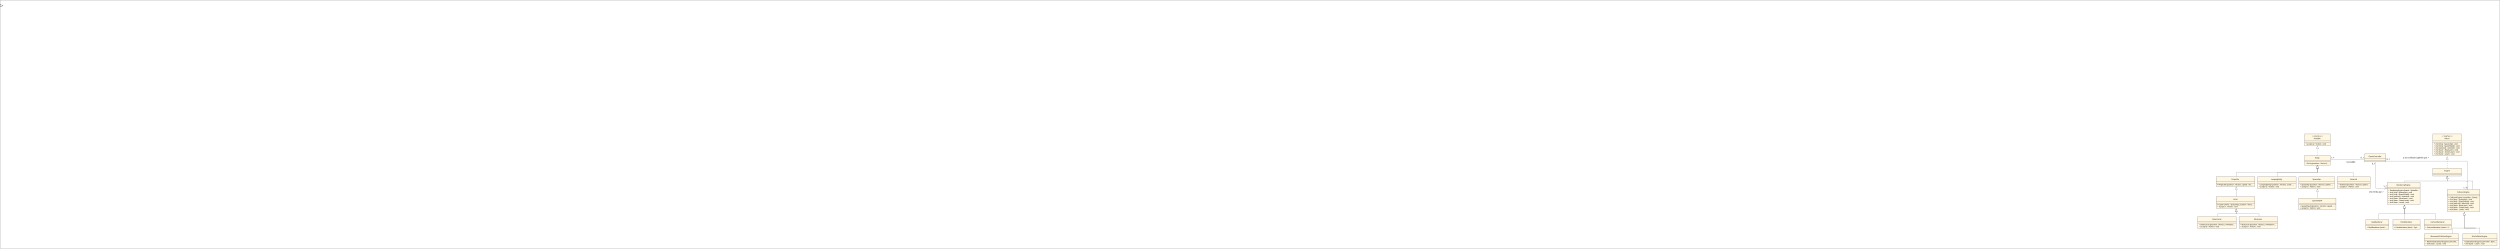
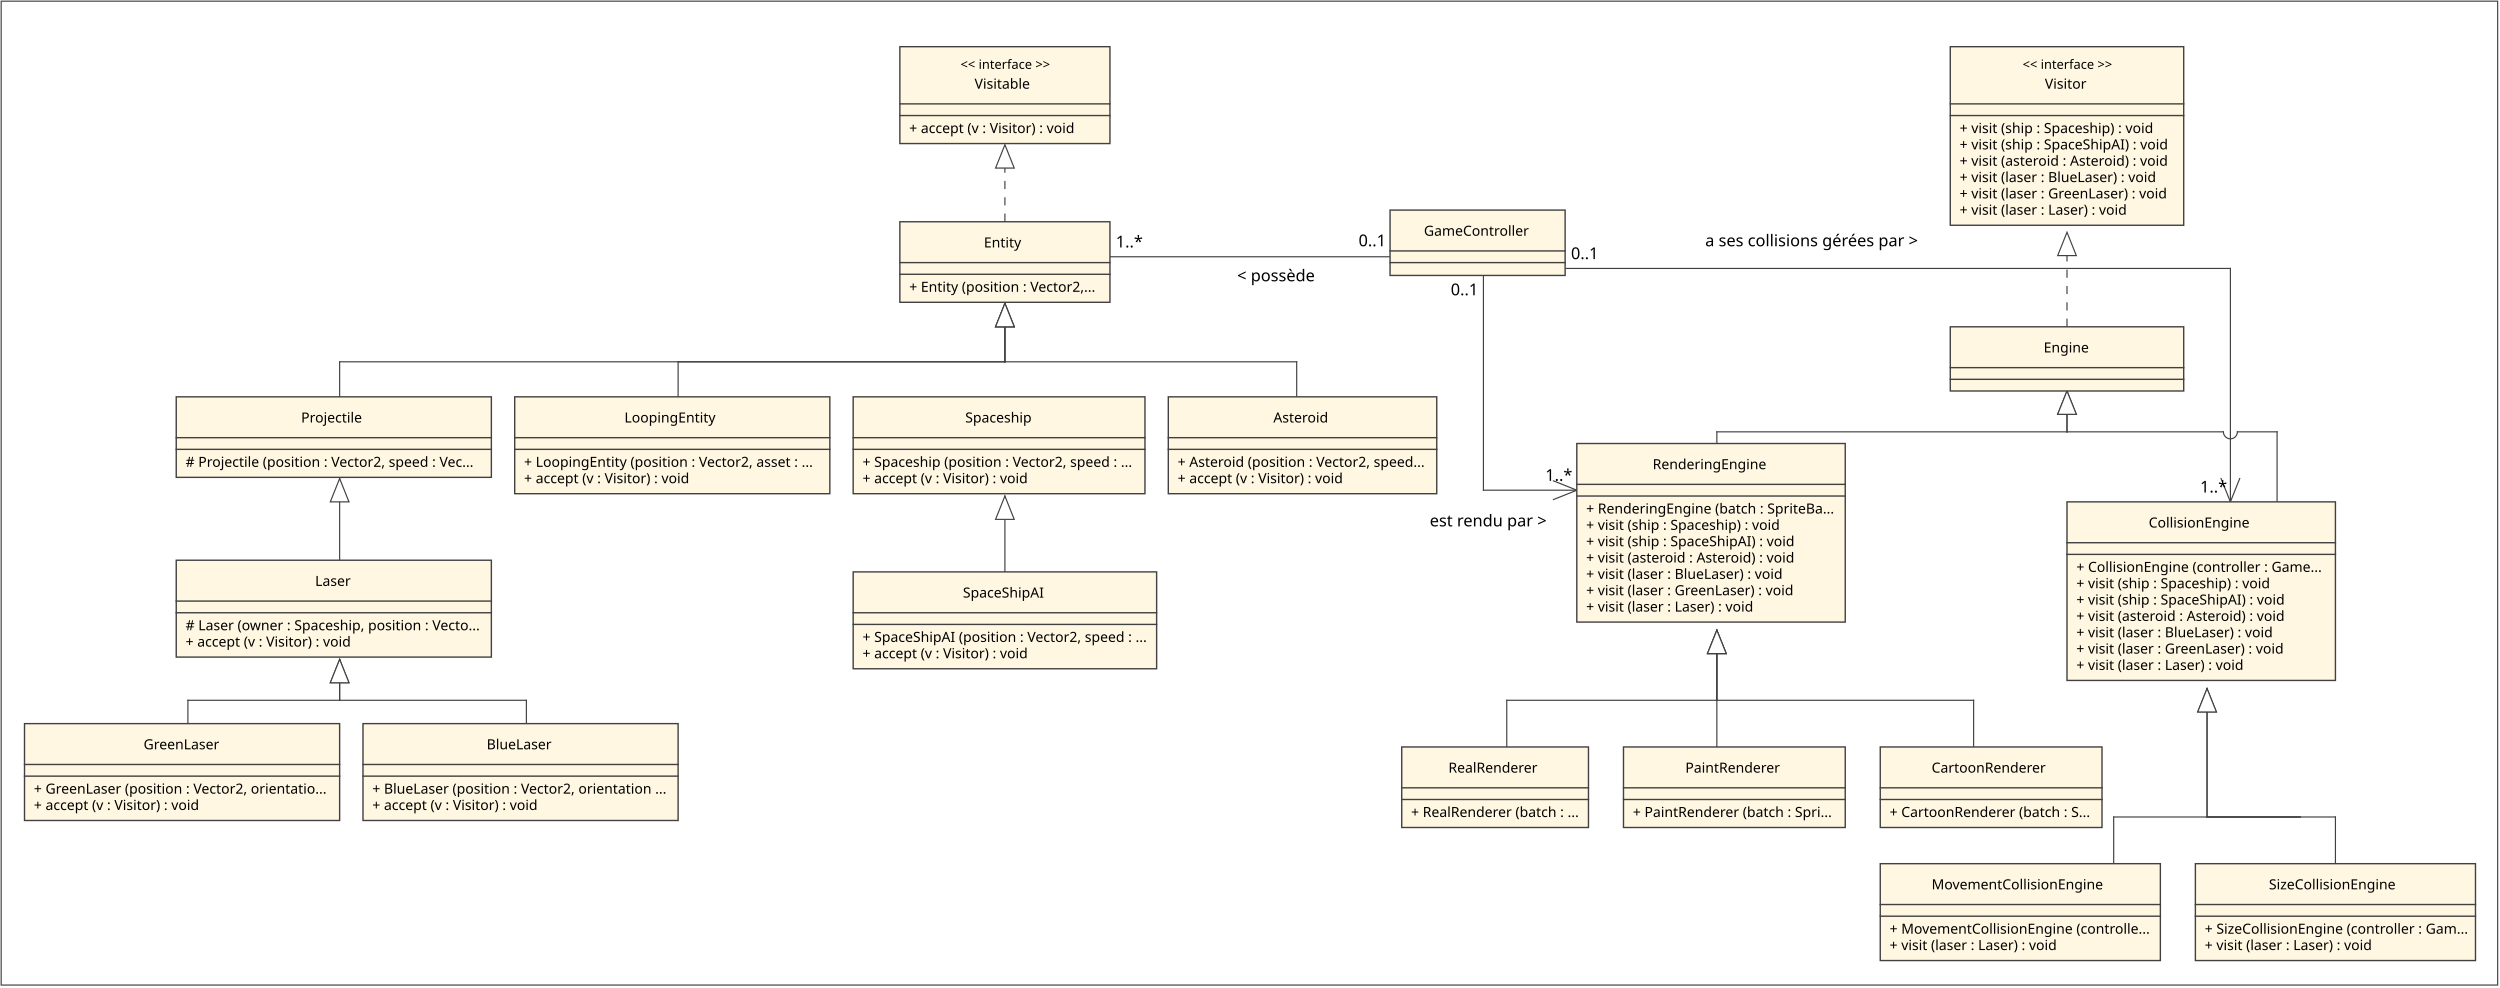
- <svg xmlns="http://www.w3.org/2000/svg" version="1.2" x="9mm" y="-40mm" width="17542mm" height="1746mm" viewBox="9 -40 17542 1746">
+ <svg xmlns="http://www.w3.org/2000/svg" version="1.2" x="15409mm" y="860mm" width="2142mm" height="846mm" viewBox="15409 860 2142 846">
  <style type="text/css">
text { font:12px Dialog; }
</style>
  <line x1="16750" y1="1090" x2="17320" y2="1090" style="fill:none;stroke:rgb(64,64,64);stroke-linecap:square" />
  <line x1="17320" y1="1090" x2="17320" y2="1290" style="fill:none;stroke:rgb(64,64,64);stroke-linecap:square" />
  <polyline points="17312,1270 17320,1290 17328,1270" style="fill:none;stroke:rgb(64,64,64);stroke-linecap:square" />
  <line x1="16680" y1="1095" x2="16680" y2="1280" style="fill:none;stroke:rgb(64,64,64);stroke-linecap:square" />
  <line x1="16680" y1="1280" x2="16760" y2="1280" style="fill:none;stroke:rgb(64,64,64);stroke-linecap:square" />
  <polyline points="16740,1288 16760,1280 16740,1272" style="fill:none;stroke:rgb(64,64,64);stroke-linecap:square" />
  <line x1="15700" y1="1200" x2="15700" y2="1170" style="fill:none;stroke:rgb(64,64,64);stroke-linecap:square" />
  <line x1="15700" y1="1170" x2="16270" y2="1170" style="fill:none;stroke:rgb(64,64,64);stroke-linecap:square" />
  <line x1="16270" y1="1170" x2="16270" y2="1120" style="fill:none;stroke:rgb(64,64,64);stroke-linecap:square" />
  <polygon points="16270,1120 16278,1140 16262,1140" style="fill:rgb(255,255,255);stroke:none" />
  <polygon points="16270,1120 16278,1140 16262,1140" style="fill:none;stroke:rgb(64,64,64);stroke-linecap:square" />
-   <line x1="30" y1="0" x2="30" y2="0" style="fill:none;stroke:rgb(64,64,64);stroke-linecap:square" />
-   <polygon points="30,0 10,8 10,-8" style="fill:rgb(255,255,255);stroke:none" />
-   <polygon points="30,0 10,8 10,-8" style="fill:none;stroke:rgb(64,64,64);stroke-linecap:square" />
-   <line x1="30" y1="0" x2="30" y2="0" style="fill:none;stroke:rgb(64,64,64);stroke-linecap:square" />
-   <polygon points="30,0 10,8 10,-8" style="fill:rgb(255,255,255);stroke:none" />
-   <polygon points="30,0 10,8 10,-8" style="fill:none;stroke:rgb(64,64,64);stroke-linecap:square" />
-   <line x1="30" y1="0" x2="30" y2="0" style="fill:none;stroke:rgb(64,64,64);stroke-dasharray:7;stroke-dashoffset:0" />
-   <polygon points="30,0 10,8 10,-8" style="fill:rgb(255,255,255);stroke:none" />
-   <polygon points="30,0 10,8 10,-8" style="fill:none;stroke:rgb(64,64,64);stroke-linecap:square" />
  <line x1="17360" y1="1290" x2="17360" y2="1230" style="fill:none;stroke:rgb(64,64,64);stroke-linecap:square" />
  <path d="M17314,1230 C17314,1233.314 17316.686,1236 17320,1236 C17323.314,1236 17326,1233.314 17326,1230" style="fill:none;stroke:rgb(64,64,64);stroke-linecap:square" />
  <line x1="17360" y1="1230" x2="17326" y2="1230" style="fill:none;stroke:rgb(64,64,64);stroke-linecap:square" />
  <line x1="17314" y1="1230" x2="17180" y2="1230" style="fill:none;stroke:rgb(64,64,64);stroke-linecap:square" />
  <line x1="17180" y1="1230" x2="17180" y2="1195" style="fill:none;stroke:rgb(64,64,64);stroke-linecap:square" />
  <polygon points="17180,1195 17188,1215 17172,1215" style="fill:rgb(255,255,255);stroke:none" />
  <polygon points="17180,1195 17188,1215 17172,1215" style="fill:none;stroke:rgb(64,64,64);stroke-linecap:square" />
  <line x1="17410" y1="1600" x2="17410" y2="1560" style="fill:none;stroke:rgb(64,64,64);stroke-linecap:square" />
  <line x1="17410" y1="1560" x2="17300" y2="1560" style="fill:none;stroke:rgb(64,64,64);stroke-linecap:square" />
  <line x1="17300" y1="1560" x2="17300" y2="1450" style="fill:none;stroke:rgb(64,64,64);stroke-linecap:square" />
  <polygon points="17300,1450 17308,1470 17292,1470" style="fill:rgb(255,255,255);stroke:none" />
  <polygon points="17300,1450 17308,1470 17292,1470" style="fill:none;stroke:rgb(64,64,64);stroke-linecap:square" />
  <line x1="17220" y1="1600" x2="17220" y2="1560" style="fill:none;stroke:rgb(64,64,64);stroke-linecap:square" />
  <line x1="17220" y1="1560" x2="17380" y2="1560" style="fill:none;stroke:rgb(64,64,64);stroke-linecap:square" />
  <line x1="17380" y1="1560" x2="17300" y2="1560" style="fill:none;stroke:rgb(64,64,64);stroke-linecap:square" />
  <line x1="17300" y1="1560" x2="17300" y2="1450" style="fill:none;stroke:rgb(64,64,64);stroke-linecap:square" />
  <polygon points="17300,1450 17308,1470 17292,1470" style="fill:rgb(255,255,255);stroke:none" />
  <polygon points="17300,1450 17308,1470 17292,1470" style="fill:none;stroke:rgb(64,64,64);stroke-linecap:square" />
  <line x1="16880" y1="1240" x2="16880" y2="1230" style="fill:none;stroke:rgb(64,64,64);stroke-linecap:square" />
  <line x1="16880" y1="1230" x2="17180" y2="1230" style="fill:none;stroke:rgb(64,64,64);stroke-linecap:square" />
  <line x1="17180" y1="1230" x2="17180" y2="1195" style="fill:none;stroke:rgb(64,64,64);stroke-linecap:square" />
  <polygon points="17180,1195 17188,1215 17172,1215" style="fill:rgb(255,255,255);stroke:none" />
  <polygon points="17180,1195 17188,1215 17172,1215" style="fill:none;stroke:rgb(64,64,64);stroke-linecap:square" />
  <line x1="16700" y1="1500" x2="16700" y2="1460" style="fill:none;stroke:rgb(64,64,64);stroke-linecap:square" />
  <line x1="16700" y1="1460" x2="16880" y2="1460" style="fill:none;stroke:rgb(64,64,64);stroke-linecap:square" />
  <line x1="16880" y1="1460" x2="16880" y2="1400" style="fill:none;stroke:rgb(64,64,64);stroke-linecap:square" />
  <polygon points="16880,1400 16888,1420 16872,1420" style="fill:rgb(255,255,255);stroke:none" />
  <polygon points="16880,1400 16888,1420 16872,1420" style="fill:none;stroke:rgb(64,64,64);stroke-linecap:square" />
  <line x1="16880" y1="1500" x2="16880" y2="1460" style="fill:none;stroke:rgb(64,64,64);stroke-linecap:square" />
  <line x1="16880" y1="1460" x2="16880" y2="1460" style="fill:none;stroke:rgb(64,64,64);stroke-linecap:square" />
  <line x1="16880" y1="1460" x2="16880" y2="1400" style="fill:none;stroke:rgb(64,64,64);stroke-linecap:square" />
  <polygon points="16880,1400 16888,1420 16872,1420" style="fill:rgb(255,255,255);stroke:none" />
  <polygon points="16880,1400 16888,1420 16872,1420" style="fill:none;stroke:rgb(64,64,64);stroke-linecap:square" />
  <line x1="17100" y1="1500" x2="17100" y2="1460" style="fill:none;stroke:rgb(64,64,64);stroke-linecap:square" />
  <line x1="17100" y1="1460" x2="16880" y2="1460" style="fill:none;stroke:rgb(64,64,64);stroke-linecap:square" />
  <line x1="16880" y1="1460" x2="16880" y2="1400" style="fill:none;stroke:rgb(64,64,64);stroke-linecap:square" />
  <polygon points="16880,1400 16888,1420 16872,1420" style="fill:rgb(255,255,255);stroke:none" />
  <polygon points="16880,1400 16888,1420 16872,1420" style="fill:none;stroke:rgb(64,64,64);stroke-linecap:square" />
  <line x1="16520" y1="1200" x2="16520" y2="1170" style="fill:none;stroke:rgb(64,64,64);stroke-linecap:square" />
  <line x1="16520" y1="1170" x2="16270" y2="1170" style="fill:none;stroke:rgb(64,64,64);stroke-linecap:square" />
  <line x1="16270" y1="1170" x2="16270" y2="1120" style="fill:none;stroke:rgb(64,64,64);stroke-linecap:square" />
  <polygon points="16270,1120 16278,1140 16262,1140" style="fill:rgb(255,255,255);stroke:none" />
  <polygon points="16270,1120 16278,1140 16262,1140" style="fill:none;stroke:rgb(64,64,64);stroke-linecap:square" />
  <line x1="15990" y1="1200" x2="15990" y2="1170" style="fill:none;stroke:rgb(64,64,64);stroke-linecap:square" />
  <line x1="15990" y1="1170" x2="16270" y2="1170" style="fill:none;stroke:rgb(64,64,64);stroke-linecap:square" />
  <line x1="16270" y1="1170" x2="16270" y2="1120" style="fill:none;stroke:rgb(64,64,64);stroke-linecap:square" />
  <polygon points="16270,1120 16278,1140 16262,1140" style="fill:rgb(255,255,255);stroke:none" />
  <polygon points="16270,1120 16278,1140 16262,1140" style="fill:none;stroke:rgb(64,64,64);stroke-linecap:square" />
  <line x1="15570" y1="1480" x2="15570" y2="1460" style="fill:none;stroke:rgb(64,64,64);stroke-linecap:square" />
  <line x1="15570" y1="1460" x2="15700" y2="1460" style="fill:none;stroke:rgb(64,64,64);stroke-linecap:square" />
  <line x1="15700" y1="1460" x2="15700" y2="1425" style="fill:none;stroke:rgb(64,64,64);stroke-linecap:square" />
  <polygon points="15700,1425 15708,1445 15692,1445" style="fill:rgb(255,255,255);stroke:none" />
  <polygon points="15700,1425 15708,1445 15692,1445" style="fill:none;stroke:rgb(64,64,64);stroke-linecap:square" />
  <line x1="15860" y1="1480" x2="15860" y2="1460" style="fill:none;stroke:rgb(64,64,64);stroke-linecap:square" />
  <line x1="15860" y1="1460" x2="15700" y2="1460" style="fill:none;stroke:rgb(64,64,64);stroke-linecap:square" />
  <line x1="15700" y1="1460" x2="15700" y2="1425" style="fill:none;stroke:rgb(64,64,64);stroke-linecap:square" />
  <polygon points="15700,1425 15708,1445 15692,1445" style="fill:rgb(255,255,255);stroke:none" />
  <polygon points="15700,1425 15708,1445 15692,1445" style="fill:none;stroke:rgb(64,64,64);stroke-linecap:square" />
  <line x1="17180" y1="1140" x2="17180" y2="1059" style="fill:none;stroke:rgb(64,64,64);stroke-dasharray:7;stroke-dashoffset:0" />
  <polygon points="17180,1059 17188,1079 17172,1079" style="fill:rgb(255,255,255);stroke:none" />
  <polygon points="17180,1059 17188,1079 17172,1079" style="fill:none;stroke:rgb(64,64,64);stroke-linecap:square" />
  <line x1="16600" y1="1080" x2="16360" y2="1080" style="fill:none;stroke:rgb(64,64,64);stroke-linecap:square" />
  <line x1="15700" y1="1340" x2="15700" y2="1270" style="fill:none;stroke:rgb(64,64,64);stroke-linecap:square" />
  <polygon points="15700,1270 15708,1290 15692,1290" style="fill:rgb(255,255,255);stroke:none" />
  <polygon points="15700,1270 15708,1290 15692,1290" style="fill:none;stroke:rgb(64,64,64);stroke-linecap:square" />
  <line x1="16270" y1="1350" x2="16270" y2="1285" style="fill:none;stroke:rgb(64,64,64);stroke-linecap:square" />
  <polygon points="16270,1285 16278,1305 16262,1305" style="fill:rgb(255,255,255);stroke:none" />
  <polygon points="16270,1285 16278,1305 16262,1305" style="fill:none;stroke:rgb(64,64,64);stroke-linecap:square" />
  <line x1="16270" y1="1050" x2="16270" y2="984" style="fill:none;stroke:rgb(64,64,64);stroke-dasharray:7;stroke-dashoffset:0" />
  <polygon points="16270,984 16278,1004 16262,1004" style="fill:rgb(255,255,255);stroke:none" />
  <polygon points="16270,984 16278,1004 16262,1004" style="fill:none;stroke:rgb(64,64,64);stroke-linecap:square" />
  <rect x="16600" y="1040" width="150" height="56" style="fill:rgb(255,247,225);stroke:none" />
  <rect x="16600" y="1040" width="150" height="56" style="fill:none;stroke:rgb(65,65,65);stroke-width:1.2;stroke-linecap:square" />
  <text x="16629" y="1062" style="font:12px Ubuntu">GameController</text>
  <line x1="16600" y1="1075" x2="16750" y2="1075" style="fill:none;stroke:rgb(65,65,65);stroke-width:1.2;stroke-linecap:square" />
  <line x1="16600" y1="1085" x2="16750" y2="1085" style="fill:none;stroke:rgb(65,65,65);stroke-width:1.2;stroke-linecap:square" />
  <rect x="17180" y="1290" width="230" height="153" style="fill:rgb(255,247,225);stroke:none" />
  <rect x="17180" y="1290" width="230" height="153" style="fill:none;stroke:rgb(65,65,65);stroke-width:1.2;stroke-linecap:square" />
  <text x="17250" y="1312" style="font:12px Ubuntu">CollisionEngine</text>
  <line x1="17180" y1="1325" x2="17410" y2="1325" style="fill:none;stroke:rgb(65,65,65);stroke-width:1.2;stroke-linecap:square" />
  <line x1="17180" y1="1335" x2="17410" y2="1335" style="fill:none;stroke:rgb(65,65,65);stroke-width:1.2;stroke-linecap:square" />
  <text x="17188" y="1350" style="font:12px Ubuntu">+ CollisionEngine (controller : Game...</text>
  <text x="17188" y="1364" style="font:12px Ubuntu">+ visit (ship : Spaceship) : void</text>
  <text x="17188" y="1378" style="font:12px Ubuntu">+ visit (ship : SpaceShipAI) : void</text>
  <text x="17188" y="1392" style="font:12px Ubuntu">+ visit (asteroid : Asteroid) : void</text>
  <text x="17188" y="1406" style="font:12px Ubuntu">+ visit (laser : BlueLaser) : void</text>
  <text x="17188" y="1420" style="font:12px Ubuntu">+ visit (laser : GreenLaser) : void</text>
  <text x="17188" y="1434" style="font:12px Ubuntu">+ visit (laser : Laser) : void</text>
  <rect x="16760" y="1240" width="230" height="153" style="fill:rgb(255,247,225);stroke:none" />
  <rect x="16760" y="1240" width="230" height="153" style="fill:none;stroke:rgb(65,65,65);stroke-width:1.2;stroke-linecap:square" />
  <text x="16825" y="1262" style="font:12px Ubuntu">RenderingEngine</text>
  <line x1="16760" y1="1275" x2="16990" y2="1275" style="fill:none;stroke:rgb(65,65,65);stroke-width:1.2;stroke-linecap:square" />
  <line x1="16760" y1="1285" x2="16990" y2="1285" style="fill:none;stroke:rgb(65,65,65);stroke-width:1.2;stroke-linecap:square" />
  <text x="16768" y="1300" style="font:12px Ubuntu">+ RenderingEngine (batch : SpriteBa...</text>
  <text x="16768" y="1314" style="font:12px Ubuntu">+ visit (ship : Spaceship) : void</text>
  <text x="16768" y="1328" style="font:12px Ubuntu">+ visit (ship : SpaceShipAI) : void</text>
  <text x="16768" y="1342" style="font:12px Ubuntu">+ visit (asteroid : Asteroid) : void</text>
  <text x="16768" y="1356" style="font:12px Ubuntu">+ visit (laser : BlueLaser) : void</text>
  <text x="16768" y="1370" style="font:12px Ubuntu">+ visit (laser : GreenLaser) : void</text>
  <text x="16768" y="1384" style="font:12px Ubuntu">+ visit (laser : Laser) : void</text>
  <rect x="17080" y="1140" width="200" height="55" style="fill:rgb(255,247,225);stroke:none" />
  <rect x="17080" y="1140" width="200" height="55" style="fill:none;stroke:rgb(65,65,65);stroke-width:1.2;stroke-linecap:square" />
  <text x="17160" y="1162" style="font:12px Ubuntu">Engine</text>
  <line x1="17080" y1="1175" x2="17280" y2="1175" style="fill:none;stroke:rgb(65,65,65);stroke-width:1.2;stroke-linecap:square" />
  <line x1="17080" y1="1185" x2="17280" y2="1185" style="fill:none;stroke:rgb(65,65,65);stroke-width:1.2;stroke-linecap:square" />
  <rect x="15720" y="1480" width="270" height="83" style="fill:rgb(255,247,225);stroke:none" />
  <rect x="15720" y="1480" width="270" height="83" style="fill:none;stroke:rgb(65,65,65);stroke-width:1.2;stroke-linecap:square" />
  <text x="15826" y="1502" style="font:12px Ubuntu">BlueLaser</text>
  <line x1="15720" y1="1515" x2="15990" y2="1515" style="fill:none;stroke:rgb(65,65,65);stroke-width:1.2;stroke-linecap:square" />
  <line x1="15720" y1="1525" x2="15990" y2="1525" style="fill:none;stroke:rgb(65,65,65);stroke-width:1.2;stroke-linecap:square" />
  <text x="15728" y="1540" style="font:12px Ubuntu">+ BlueLaser (position : Vector2, orientation ...</text>
  <text x="15728" y="1554" style="font:12px Ubuntu">+ accept (v : Visitor) : void</text>
  <rect x="15430" y="1480" width="270" height="83" style="fill:rgb(255,247,225);stroke:none" />
  <rect x="15430" y="1480" width="270" height="83" style="fill:none;stroke:rgb(65,65,65);stroke-width:1.2;stroke-linecap:square" />
  <text x="15532" y="1502" style="font:12px Ubuntu">GreenLaser</text>
  <line x1="15430" y1="1515" x2="15700" y2="1515" style="fill:none;stroke:rgb(65,65,65);stroke-width:1.2;stroke-linecap:square" />
  <line x1="15430" y1="1525" x2="15700" y2="1525" style="fill:none;stroke:rgb(65,65,65);stroke-width:1.2;stroke-linecap:square" />
  <text x="15438" y="1540" style="font:12px Ubuntu">+ GreenLaser (position : Vector2, orientatio...</text>
  <text x="15438" y="1554" style="font:12px Ubuntu">+ accept (v : Visitor) : void</text>
  <rect x="15560" y="1340" width="270" height="83" style="fill:rgb(255,247,225);stroke:none" />
  <rect x="15560" y="1340" width="270" height="83" style="fill:none;stroke:rgb(65,65,65);stroke-width:1.2;stroke-linecap:square" />
  <text x="15679" y="1362" style="font:12px Ubuntu">Laser</text>
  <line x1="15560" y1="1375" x2="15830" y2="1375" style="fill:none;stroke:rgb(65,65,65);stroke-width:1.2;stroke-linecap:square" />
  <line x1="15560" y1="1385" x2="15830" y2="1385" style="fill:none;stroke:rgb(65,65,65);stroke-width:1.2;stroke-linecap:square" />
  <text x="15568" y="1400" style="font:12px Ubuntu"># Laser (owner : Spaceship, position : Vecto...</text>
  <text x="15568" y="1414" style="font:12px Ubuntu">+ accept (v : Visitor) : void</text>
  <rect x="15560" y="1200" width="270" height="69" style="fill:rgb(255,247,225);stroke:none" />
  <rect x="15560" y="1200" width="270" height="69" style="fill:none;stroke:rgb(65,65,65);stroke-width:1.2;stroke-linecap:square" />
  <text x="15667" y="1222" style="font:12px Ubuntu">Projectile</text>
  <line x1="15560" y1="1235" x2="15830" y2="1235" style="fill:none;stroke:rgb(65,65,65);stroke-width:1.2;stroke-linecap:square" />
  <line x1="15560" y1="1245" x2="15830" y2="1245" style="fill:none;stroke:rgb(65,65,65);stroke-width:1.2;stroke-linecap:square" />
  <text x="15568" y="1260" style="font:12px Ubuntu"># Projectile (position : Vector2, speed : Vec...</text>
  <rect x="16140" y="1350" width="260" height="83" style="fill:rgb(255,247,225);stroke:none" />
  <rect x="16140" y="1350" width="260" height="83" style="fill:none;stroke:rgb(65,65,65);stroke-width:1.2;stroke-linecap:square" />
  <text x="16234" y="1372" style="font:12px Ubuntu">SpaceShipAI</text>
  <line x1="16140" y1="1385" x2="16400" y2="1385" style="fill:none;stroke:rgb(65,65,65);stroke-width:1.2;stroke-linecap:square" />
  <line x1="16140" y1="1395" x2="16400" y2="1395" style="fill:none;stroke:rgb(65,65,65);stroke-width:1.2;stroke-linecap:square" />
  <text x="16148" y="1410" style="font:12px Ubuntu">+ SpaceShipAI (position : Vector2, speed : ...</text>
  <text x="16148" y="1424" style="font:12px Ubuntu">+ accept (v : Visitor) : void</text>
  <rect x="16140" y="1200" width="250" height="83" style="fill:rgb(255,247,225);stroke:none" />
  <rect x="16140" y="1200" width="250" height="83" style="fill:none;stroke:rgb(65,65,65);stroke-width:1.2;stroke-linecap:square" />
  <text x="16236" y="1222" style="font:12px Ubuntu">Spaceship</text>
  <line x1="16140" y1="1235" x2="16390" y2="1235" style="fill:none;stroke:rgb(65,65,65);stroke-width:1.2;stroke-linecap:square" />
  <line x1="16140" y1="1245" x2="16390" y2="1245" style="fill:none;stroke:rgb(65,65,65);stroke-width:1.2;stroke-linecap:square" />
  <text x="16148" y="1260" style="font:12px Ubuntu">+ Spaceship (position : Vector2, speed : ...</text>
  <text x="16148" y="1274" style="font:12px Ubuntu">+ accept (v : Visitor) : void</text>
  <rect x="17080" y="900" width="200" height="153" style="fill:rgb(255,247,225);stroke:none" />
  <rect x="17080" y="900" width="200" height="153" style="fill:none;stroke:rgb(65,65,65);stroke-width:1.2;stroke-linecap:square" />
  <text x="17142" y="919" style="font:11px Ubuntu">&lt;&lt; interface &gt;&gt;</text>
  <text x="17161" y="936" style="font:12px Ubuntu">Visitor</text>
  <line x1="17080" y1="949" x2="17280" y2="949" style="fill:none;stroke:rgb(65,65,65);stroke-width:1.2;stroke-linecap:square" />
  <line x1="17080" y1="959" x2="17280" y2="959" style="fill:none;stroke:rgb(65,65,65);stroke-width:1.2;stroke-linecap:square" />
  <text x="17088" y="974" style="font:12px Ubuntu">+ visit (ship : Spaceship) : void</text>
  <text x="17088" y="988" style="font:12px Ubuntu">+ visit (ship : SpaceShipAI) : void</text>
  <text x="17088" y="1002" style="font:12px Ubuntu">+ visit (asteroid : Asteroid) : void</text>
  <text x="17088" y="1016" style="font:12px Ubuntu">+ visit (laser : BlueLaser) : void</text>
  <text x="17088" y="1030" style="font:12px Ubuntu">+ visit (laser : GreenLaser) : void</text>
  <text x="17088" y="1044" style="font:12px Ubuntu">+ visit (laser : Laser) : void</text>
  <rect x="16180" y="900" width="180" height="83" style="fill:rgb(255,247,225);stroke:none" />
  <rect x="16180" y="900" width="180" height="83" style="fill:none;stroke:rgb(65,65,65);stroke-width:1.2;stroke-linecap:square" />
  <text x="16232" y="919" style="font:11px Ubuntu">&lt;&lt; interface &gt;&gt;</text>
  <text x="16244" y="936" style="font:12px Ubuntu">Visitable</text>
  <line x1="16180" y1="949" x2="16360" y2="949" style="fill:none;stroke:rgb(65,65,65);stroke-width:1.2;stroke-linecap:square" />
  <line x1="16180" y1="959" x2="16360" y2="959" style="fill:none;stroke:rgb(65,65,65);stroke-width:1.2;stroke-linecap:square" />
  <text x="16188" y="974" style="font:12px Ubuntu">+ accept (v : Visitor) : void</text>
  <rect x="16180" y="1050" width="180" height="69" style="fill:rgb(255,247,225);stroke:none" />
  <rect x="16180" y="1050" width="180" height="69" style="fill:none;stroke:rgb(65,65,65);stroke-width:1.2;stroke-linecap:square" />
  <text x="16252" y="1072" style="font:12px Ubuntu">Entity</text>
  <line x1="16180" y1="1085" x2="16360" y2="1085" style="fill:none;stroke:rgb(65,65,65);stroke-width:1.2;stroke-linecap:square" />
  <line x1="16180" y1="1095" x2="16360" y2="1095" style="fill:none;stroke:rgb(65,65,65);stroke-width:1.2;stroke-linecap:square" />
  <text x="16188" y="1110" style="font:12px Ubuntu">+ Entity (position : Vector2,...</text>
  <rect x="16410" y="1200" width="230" height="83" style="fill:rgb(255,247,225);stroke:none" />
  <rect x="16410" y="1200" width="230" height="83" style="fill:none;stroke:rgb(65,65,65);stroke-width:1.2;stroke-linecap:square" />
  <text x="16500" y="1222" style="font:12px Ubuntu">Asteroid</text>
  <line x1="16410" y1="1235" x2="16640" y2="1235" style="fill:none;stroke:rgb(65,65,65);stroke-width:1.2;stroke-linecap:square" />
  <line x1="16410" y1="1245" x2="16640" y2="1245" style="fill:none;stroke:rgb(65,65,65);stroke-width:1.2;stroke-linecap:square" />
  <text x="16418" y="1260" style="font:12px Ubuntu">+ Asteroid (position : Vector2, speed...</text>
  <text x="16418" y="1274" style="font:12px Ubuntu">+ accept (v : Visitor) : void</text>
  <rect x="15850" y="1200" width="270" height="83" style="fill:rgb(255,247,225);stroke:none" />
  <rect x="15850" y="1200" width="270" height="83" style="fill:none;stroke:rgb(65,65,65);stroke-width:1.2;stroke-linecap:square" />
  <text x="15944" y="1222" style="font:12px Ubuntu">LoopingEntity</text>
  <line x1="15850" y1="1235" x2="16120" y2="1235" style="fill:none;stroke:rgb(65,65,65);stroke-width:1.2;stroke-linecap:square" />
  <line x1="15850" y1="1245" x2="16120" y2="1245" style="fill:none;stroke:rgb(65,65,65);stroke-width:1.2;stroke-linecap:square" />
  <text x="15858" y="1260" style="font:12px Ubuntu">+ LoopingEntity (position : Vector2, asset : ...</text>
  <text x="15858" y="1274" style="font:12px Ubuntu">+ accept (v : Visitor) : void</text>
  <rect x="16800" y="1500" width="190" height="69" style="fill:rgb(255,247,225);stroke:none" />
  <rect x="16800" y="1500" width="190" height="69" style="fill:none;stroke:rgb(65,65,65);stroke-width:1.2;stroke-linecap:square" />
  <text x="16853" y="1522" style="font:12px Ubuntu">PaintRenderer</text>
  <line x1="16800" y1="1535" x2="16990" y2="1535" style="fill:none;stroke:rgb(65,65,65);stroke-width:1.2;stroke-linecap:square" />
  <line x1="16800" y1="1545" x2="16990" y2="1545" style="fill:none;stroke:rgb(65,65,65);stroke-width:1.2;stroke-linecap:square" />
  <text x="16808" y="1560" style="font:12px Ubuntu">+ PaintRenderer (batch : Spri...</text>
  <rect x="16610" y="1500" width="160" height="69" style="fill:rgb(255,247,225);stroke:none" />
  <rect x="16610" y="1500" width="160" height="69" style="fill:none;stroke:rgb(65,65,65);stroke-width:1.2;stroke-linecap:square" />
  <text x="16650" y="1522" style="font:12px Ubuntu">RealRenderer</text>
  <line x1="16610" y1="1535" x2="16770" y2="1535" style="fill:none;stroke:rgb(65,65,65);stroke-width:1.2;stroke-linecap:square" />
  <line x1="16610" y1="1545" x2="16770" y2="1545" style="fill:none;stroke:rgb(65,65,65);stroke-width:1.2;stroke-linecap:square" />
  <text x="16618" y="1560" style="font:12px Ubuntu">+ RealRenderer (batch : ...</text>
  <rect x="17020" y="1500" width="190" height="69" style="fill:rgb(255,247,225);stroke:none" />
  <rect x="17020" y="1500" width="190" height="69" style="fill:none;stroke:rgb(65,65,65);stroke-width:1.2;stroke-linecap:square" />
  <text x="17064" y="1522" style="font:12px Ubuntu">CartoonRenderer</text>
  <line x1="17020" y1="1535" x2="17210" y2="1535" style="fill:none;stroke:rgb(65,65,65);stroke-width:1.2;stroke-linecap:square" />
  <line x1="17020" y1="1545" x2="17210" y2="1545" style="fill:none;stroke:rgb(65,65,65);stroke-width:1.2;stroke-linecap:square" />
  <text x="17028" y="1560" style="font:12px Ubuntu">+ CartoonRenderer (batch : S...</text>
  <rect x="17020" y="1600" width="240" height="83" style="fill:rgb(255,247,225);stroke:none" />
  <rect x="17020" y="1600" width="240" height="83" style="fill:none;stroke:rgb(65,65,65);stroke-width:1.2;stroke-linecap:square" />
  <text x="17064" y="1622" style="font:12px Ubuntu">MovementCollisionEngine</text>
  <line x1="17020" y1="1635" x2="17260" y2="1635" style="fill:none;stroke:rgb(65,65,65);stroke-width:1.2;stroke-linecap:square" />
  <line x1="17020" y1="1645" x2="17260" y2="1645" style="fill:none;stroke:rgb(65,65,65);stroke-width:1.2;stroke-linecap:square" />
  <text x="17028" y="1660" style="font:12px Ubuntu">+ MovementCollisionEngine (controlle...</text>
  <text x="17028" y="1674" style="font:12px Ubuntu">+ visit (laser : Laser) : void</text>
  <rect x="17290" y="1600" width="240" height="83" style="fill:rgb(255,247,225);stroke:none" />
  <rect x="17290" y="1600" width="240" height="83" style="fill:none;stroke:rgb(65,65,65);stroke-width:1.2;stroke-linecap:square" />
  <text x="17353" y="1622" style="font:12px Ubuntu">SizeCollisionEngine</text>
  <line x1="17290" y1="1635" x2="17530" y2="1635" style="fill:none;stroke:rgb(65,65,65);stroke-width:1.2;stroke-linecap:square" />
  <line x1="17290" y1="1645" x2="17530" y2="1645" style="fill:none;stroke:rgb(65,65,65);stroke-width:1.2;stroke-linecap:square" />
  <text x="17298" y="1660" style="font:12px Ubuntu">+ SizeCollisionEngine (controller : Gam...</text>
  <text x="17298" y="1674" style="font:12px Ubuntu">+ visit (laser : Laser) : void</text>
  <text x="16870" y="1071" style="font:14px Ubuntu">a ses collisions gérées par &gt;</text>
  <text x="16755" y="1082" style="font:14px Ubuntu">0..1</text>
  <text x="17294" y="1282" style="font:14px Ubuntu">1..*</text>
  <text x="16634" y="1311" style="font:14px Ubuntu">est rendu par &gt;</text>
  <text x="16652" y="1113" style="font:14px Ubuntu">0..1</text>
  <text x="16733" y="1272" style="font:14px Ubuntu">1..*</text>
  <text x="16469" y="1101" style="font:14px Ubuntu">&lt; possède</text>
  <text x="16573" y="1071" style="font:14px Ubuntu">0..1</text>
  <text x="16365" y="1072" style="font:14px Ubuntu">1..*</text>
-   <rect x="10" y="-39" width="17539" height="1743" style="fill:none;stroke:rgb(64,64,64);stroke-linecap:square" />
+   <rect x="15410" y="861" width="2139" height="843" style="fill:none;stroke:rgb(64,64,64);stroke-linecap:square" />
</svg>
